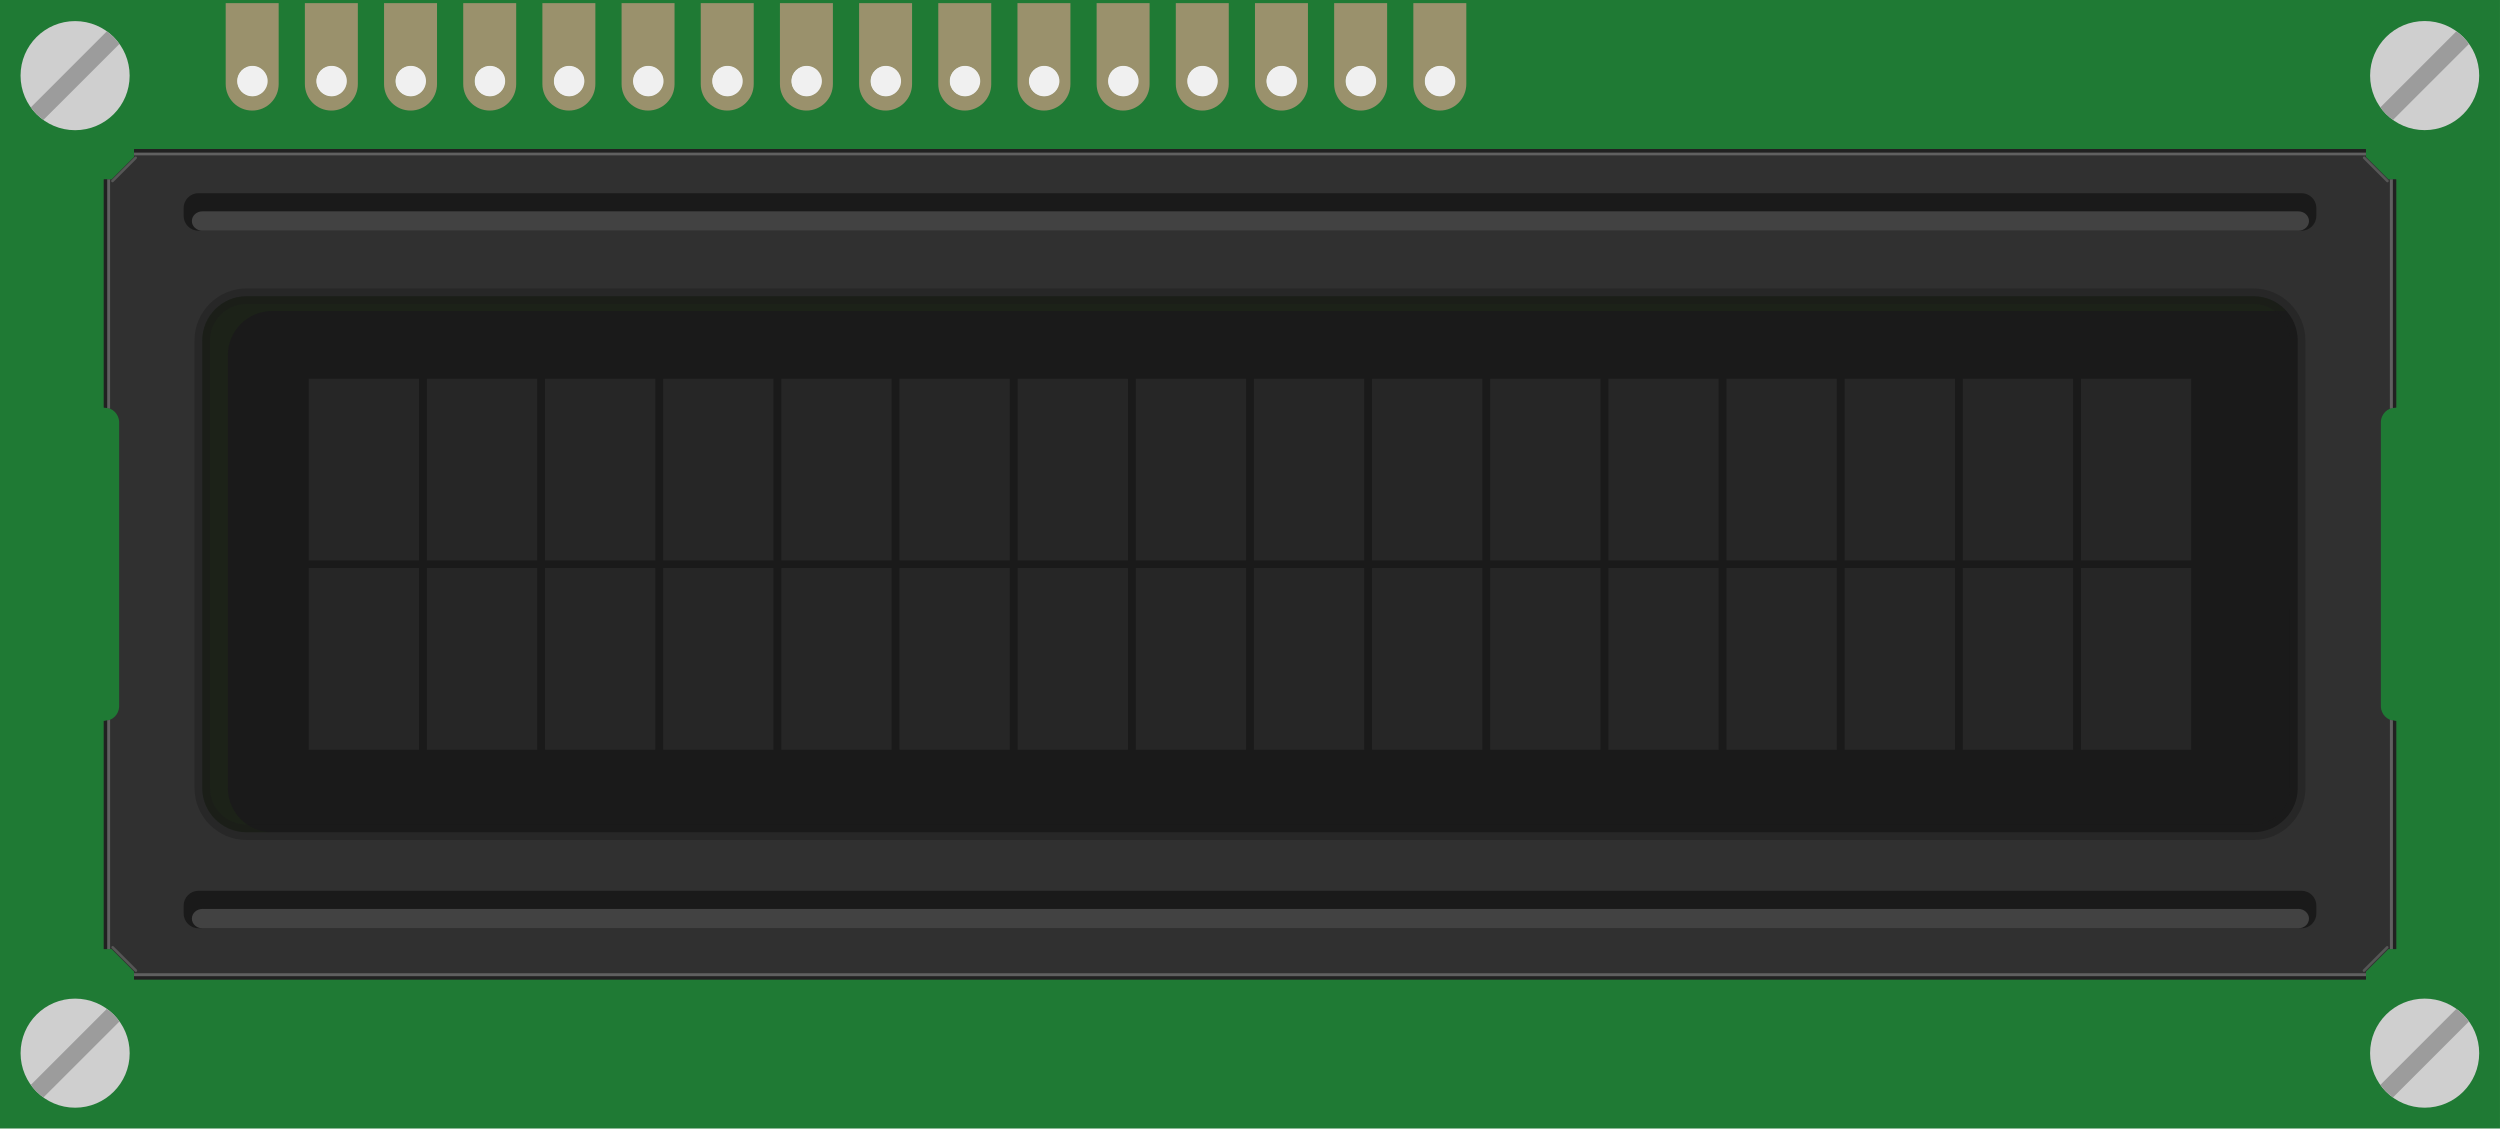
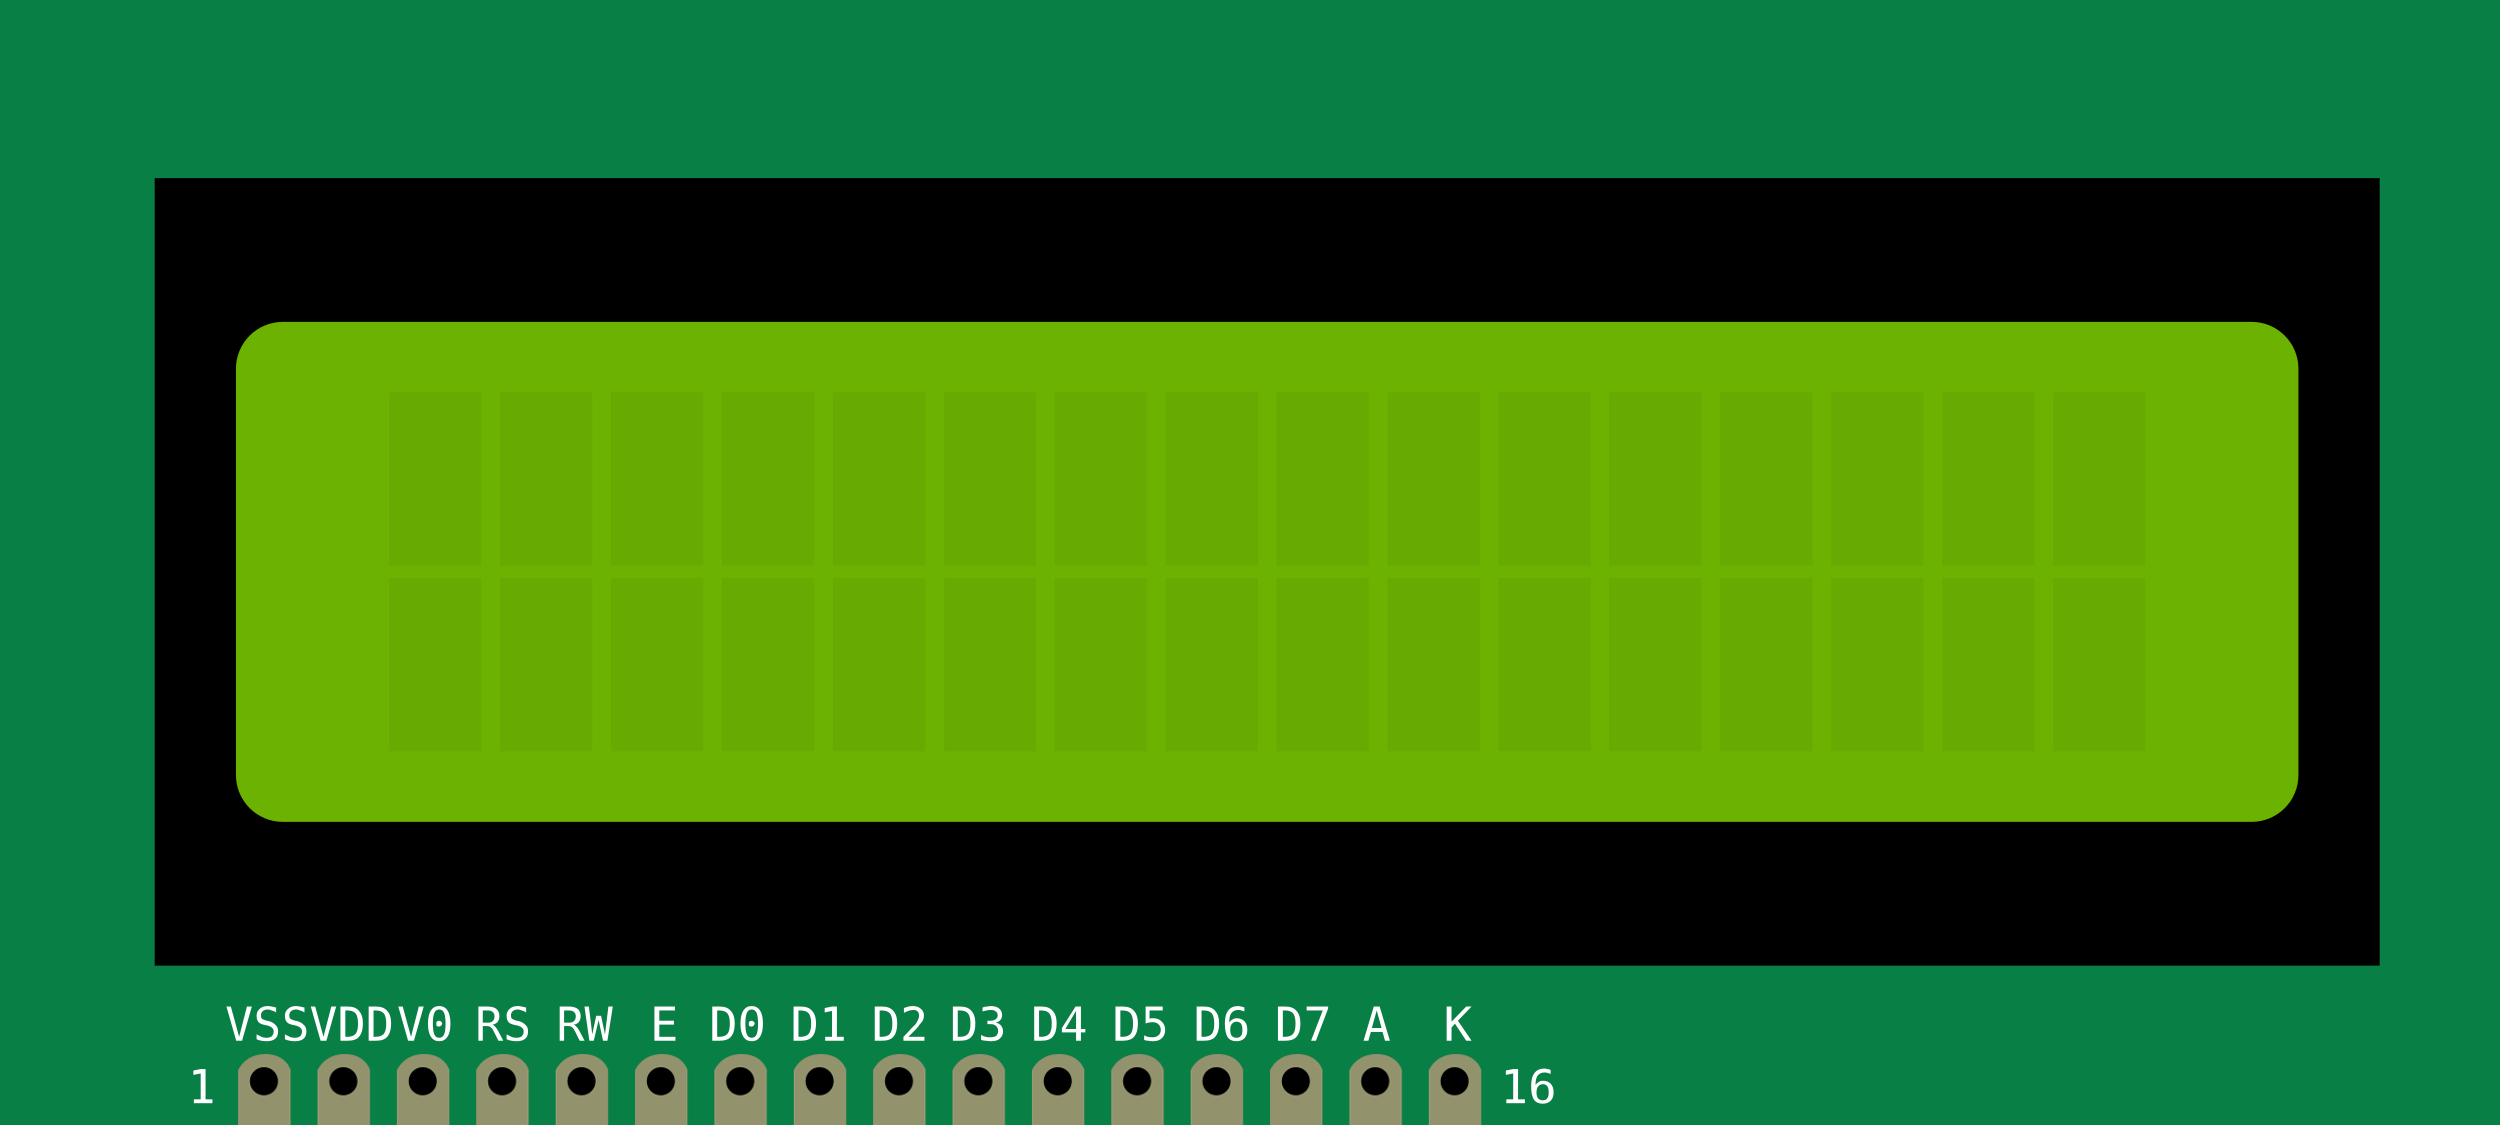
- <svg xmlns="http://www.w3.org/2000/svg" version="1.1" id="Ebene_1" x="0px" y="0px" width="227.348px" height="102.623px" viewBox="0 0 227.348 102.623" enable-background="new 0 0 227.348 102.623" xml:space="preserve">
-   <g id="breadboard">
-     <circle id="connector0pin" fill="none" stroke="#9A916C" stroke-width="0.432" cx="22.965" cy="7.375" r="2.052" />
-     <circle id="connector1pin" fill="none" stroke="#9A916C" stroke-width="0.432" cx="30.166" cy="7.375" r="2.052" />
-     <circle id="connector2pin" fill="none" stroke="#9A916C" stroke-width="0.432" cx="37.365" cy="7.375" r="2.052" />
-     <circle id="connector3pin" fill="none" stroke="#9A916C" stroke-width="0.432" cx="44.565" cy="7.375" r="2.052" />
-     <circle id="connector4pin" fill="none" stroke="#9A916C" stroke-width="0.432" cx="51.766" cy="7.375" r="2.052" />
-     <circle id="connector5pin" fill="none" stroke="#9A916C" stroke-width="0.432" cx="58.965" cy="7.375" r="2.052" />
-     <circle id="connector6pin" fill="none" stroke="#9A916C" stroke-width="0.432" cx="66.166" cy="7.375" r="2.052" />
-     <circle id="connector7pin" fill="none" stroke="#9A916C" stroke-width="0.432" cx="73.365" cy="7.375" r="2.052" />
-     <circle id="connector8pin" fill="none" stroke="#9A916C" stroke-width="0.432" cx="80.565" cy="7.375" r="2.052" />
-     <circle id="connector9pin" fill="none" stroke="#9A916C" stroke-width="0.432" cx="87.765" cy="7.375" r="2.052" />
-     <circle id="connector10pin" fill="none" stroke="#9A916C" stroke-width="0.432" cx="94.965" cy="7.375" r="2.052" />
-     <circle id="connector11pin" fill="none" stroke="#9A916C" stroke-width="0.432" cx="102.166" cy="7.375" r="2.052" />
-     <circle id="connector12pin" fill="none" stroke="#9A916C" stroke-width="0.432" cx="109.365" cy="7.375" r="2.052" />
-     <circle id="connector13pin" fill="none" stroke="#9A916C" stroke-width="0.432" cx="116.565" cy="7.375" r="2.052" />
-     <circle id="connector14pin" fill="none" stroke="#9A916C" stroke-width="0.432" cx="123.766" cy="7.375" r="2.052" />
-     <circle id="connector15pin" fill="none" stroke="#9A916C" stroke-width="0.432" cx="130.965" cy="7.375" r="2.052" />
-     <circle id="nonconn8" cx="7.375" cy="7.375" r="3.969" />
-     <circle id="nonconn9" cx="7.375" cy="95.249" r="3.968" />
-     <circle id="nonconn10" cx="219.973" cy="7.375" r="3.969" />
-     <circle id="nonconn11" cx="219.973" cy="95.249" r="3.968" />
-     <path fill="#1F7A34" d="M0,0h227.347v102.623H0V0z M21.525,7.375c0,0.795,0.645,1.44,1.44,1.44c0.795,0,1.44-0.645,1.44-1.44  c0.001-0.795-0.644-1.44-1.439-1.441c-0.795,0-1.44,0.644-1.441,1.439C21.525,7.374,21.525,7.374,21.525,7.375z M28.726,7.375  c0,0.795,0.644,1.44,1.439,1.441s1.44-0.644,1.441-1.439c0,0,0-0.001,0-0.002c0-0.795-0.644-1.44-1.439-1.441  s-1.44,0.644-1.441,1.439C28.726,7.374,28.726,7.374,28.726,7.375z M35.925,7.375c0,0.795,0.644,1.44,1.439,1.441  c0.795,0,1.44-0.644,1.441-1.439c0,0,0-0.001,0-0.002c0-0.795-0.644-1.44-1.439-1.441c-0.795,0-1.44,0.644-1.441,1.439  C35.925,7.374,35.925,7.374,35.925,7.375z M43.125,7.375c0,0.795,0.645,1.44,1.44,1.44s1.44-0.645,1.44-1.44  c0-0.795-0.644-1.44-1.439-1.441s-1.44,0.644-1.441,1.439C43.125,7.374,43.125,7.374,43.125,7.375z M50.325,7.375  c0,0.795,0.645,1.44,1.44,1.44c0.795,0,1.44-0.645,1.44-1.44s-0.645-1.44-1.44-1.44C50.97,5.935,50.325,6.579,50.325,7.375  L50.325,7.375z M57.525,7.375c0,0.795,0.645,1.44,1.44,1.44s1.44-0.645,1.44-1.44s-0.645-1.44-1.44-1.44S57.525,6.579,57.525,7.375  L57.525,7.375z M64.726,7.375c0,0.795,0.645,1.44,1.44,1.44c0.795,0,1.44-0.645,1.44-1.44s-0.645-1.44-1.44-1.44  C65.37,5.935,64.726,6.579,64.726,7.375L64.726,7.375z M71.925,7.375c0,0.795,0.645,1.44,1.44,1.44c0.795,0,1.44-0.645,1.44-1.44  s-0.645-1.44-1.44-1.44C72.57,5.935,71.925,6.579,71.925,7.375L71.925,7.375z M79.125,7.375c0,0.795,0.645,1.44,1.44,1.44  s1.44-0.645,1.44-1.44s-0.645-1.44-1.44-1.44S79.125,6.579,79.125,7.375L79.125,7.375z M86.325,7.375c0,0.795,0.645,1.44,1.44,1.44  c0.795,0,1.44-0.645,1.44-1.44s-0.645-1.44-1.44-1.44C86.97,5.935,86.325,6.579,86.325,7.375L86.325,7.375z M93.525,7.375  c-0.001,0.795,0.643,1.441,1.438,1.442c0.795,0.001,1.441-0.643,1.442-1.438c0-0.001,0-0.003,0-0.004  c0.001-0.795-0.643-1.441-1.438-1.442c-0.795-0.001-1.441,0.643-1.442,1.438C93.525,7.372,93.525,7.373,93.525,7.375z   M100.725,7.375c-0.001,0.795,0.643,1.441,1.438,1.442c0.795,0.001,1.441-0.643,1.442-1.438c0-0.001,0-0.003,0-0.004  c0.001-0.795-0.643-1.441-1.438-1.442c-0.795-0.001-1.441,0.643-1.442,1.438C100.725,7.372,100.725,7.373,100.725,7.375z   M107.925,7.375c-0.001,0.795,0.643,1.441,1.438,1.442c0.795,0.001,1.441-0.643,1.442-1.438c0-0.001,0-0.003,0-0.004  c0.001-0.795-0.643-1.441-1.438-1.442c-0.795-0.001-1.441,0.643-1.442,1.438C107.925,7.372,107.925,7.373,107.925,7.375z   M115.125,7.375c-0.001,0.795,0.643,1.441,1.438,1.442c0.796,0.001,1.441-0.643,1.443-1.438c0-0.001,0-0.003,0-0.004  c0-0.795-0.643-1.441-1.438-1.442c-0.795-0.001-1.44,0.643-1.442,1.438C115.125,7.372,115.125,7.373,115.125,7.375z M122.325,7.375  c-0.001,0.795,0.643,1.441,1.438,1.442c0.795,0.001,1.44-0.643,1.441-1.438c0-0.001,0-0.003,0-0.004  c0.002-0.795-0.643-1.441-1.438-1.442c-0.795-0.001-1.441,0.643-1.442,1.438C122.325,7.372,122.325,7.373,122.325,7.375z   M129.525,7.375c-0.002,0.795,0.643,1.441,1.438,1.442c0.795,0.001,1.441-0.643,1.442-1.438c0-0.001,0-0.003,0-0.004  c0.001-0.795-0.643-1.441-1.438-1.442c-0.795-0.001-1.44,0.643-1.441,1.438C129.525,7.372,129.525,7.373,129.525,7.375z" />
-     <g id="tuxgr_16x2_r2_oval" transform="matrix(1, 0, 0, 1, 2.43071, 28.1397)">
-       <g>
-         <g>
-           <path fill="#CFCFCF" d="M-0.562-21.261c0,2.737,2.226,4.961,4.96,4.961c2.742,0,4.961-2.224,4.961-4.961     c0-2.74-2.219-4.96-4.961-4.96C1.662-26.222-0.562-24.003-0.562-21.261z" />
-         </g>
-         <g>
-           <g>
-             <path fill="#CFCFCF" d="M223.025,67.634c0-2.736-2.224-4.961-4.961-4.961c-2.742,0-4.961,2.225-4.961,4.961      c0,2.74,2.219,4.959,4.961,4.959C220.803,72.593,223.025,70.378,223.025,67.634z" />
-           </g>
-         </g>
-         <g>
-           <g>
-             <path fill="#CFCFCF" d="M-0.559,67.633c0,2.737,2.226,4.961,4.96,4.961c2.742,0,4.961-2.224,4.961-4.961      c0-2.739-2.219-4.959-4.961-4.959C1.665,62.673-0.559,64.893-0.559,67.633z" />
-           </g>
-         </g>
-         <path fill="#303030" d="M215.42,37.419c-0.733,0-1.336-0.603-1.336-1.336V10.262c0-0.734,0.603-1.338,1.336-1.338h0.058v-20.049    v-0.698h-0.699l-2.049-2.049v-0.713h-0.713H10.468H9.755v0.713l-2.047,2.048h-0.7v0.698v20.05h0.058    c0.734,0,1.337,0.604,1.337,1.338v25.821c0,0.733-0.603,1.336-1.337,1.336H7.008v20.049v0.699h0.7l2.049,2.049v0.714h0.713    h201.548h0.713v-0.714l2.049-2.049h0.699v-0.699V37.419H215.42z" />
-         <g>
-           <path fill="#1A1A1A" d="M206.52,43.53c0,2.206-1.806,4.012-4.013,4.012H19.977c-2.206,0-4.012-1.805-4.012-4.012V2.813     c0-2.206,1.806-4.013,4.012-4.013h182.53c2.207,0,4.013,1.807,4.013,4.013V43.53z" />
-           <g opacity="0.2">
-             <path fill="#22420D" d="M206.512,2.795v40.753c0-0.006,0.003-0.012,0.003-0.02V2.813C206.515,2.807,206.512,2.801,206.512,2.795      z M19.977-1.197c-2.205,0-4.012,1.807-4.012,4.012v40.718c0,2.204,1.807,4.012,4.012,4.012h2.325      c-2.206,0-4.011-1.808-4.011-4.012V4.151c0-2.206,1.805-4.011,4.011-4.011h183.165c-0.734-0.813-1.786-1.34-2.964-1.34H19.977      V-1.197z" />
-           </g>
-         </g>
-         <g>
-           <path fill="#1A1A1A" d="M208.215-9.233c0-0.735-0.604-1.336-1.336-1.336H15.607c-0.732,0-1.336,0.602-1.336,1.336v0.736     c0,0.734,0.604,1.336,1.336,1.336h191.271c0.731,0,1.336-0.603,1.336-1.336V-9.233L208.215-9.233z" />
-           <path fill="#424242" d="M207.547-8.04c0-0.483-0.435-0.88-0.957-0.88H15.975c-0.526,0-0.957,0.396-0.957,0.88     s0.431,0.88,0.957,0.88H206.59C207.115-7.161,207.547-7.557,207.547-8.04z" />
-         </g>
-         <g>
-           <path fill="#1A1A1A" d="M208.215,54.206c0-0.734-0.604-1.336-1.336-1.336L15.607,52.869c-0.732,0-1.336,0.603-1.336,1.336v0.735     c0,0.732,0.604,1.336,1.336,1.336h191.271c0.731,0,1.336-0.604,1.336-1.336V54.206L208.215,54.206z" />
-           <path fill="#424242" d="M207.547,55.399c0-0.482-0.435-0.881-0.957-0.881L15.975,54.519c-0.526,0-0.957,0.396-0.957,0.88     c0,0.482,0.431,0.879,0.957,0.879H206.59C207.115,56.278,207.547,55.882,207.547,55.399z" />
-         </g>
-         <g>
-           <line fill="none" stroke="#F2F2F2" stroke-width="0.236" stroke-linecap="round" stroke-opacity="0.2" x1="7.795" y1="-11.679" x2="9.908" y2="-13.792" />
-           <line fill="none" stroke="#F2F2F2" stroke-width="0.236" stroke-linecap="round" stroke-opacity="0.2" x1="9.929" y1="60.126" x2="7.816" y2="58.011" />
-         </g>
-         <g>
-           <line fill="none" stroke="#F2F2F2" stroke-width="0.236" stroke-linecap="round" stroke-opacity="0.2" x1="214.68" y1="-11.679" x2="212.566" y2="-13.792" />
-           <line fill="none" stroke="#F2F2F2" stroke-width="0.236" stroke-linecap="round" stroke-opacity="0.2" x1="212.546" y1="60.126" x2="214.659" y2="58.011" />
-         </g>
-         <path fill="none" stroke="#1A1A1A" stroke-width="1.415" stroke-opacity="0.4" d="M206.515,43.53c0,2.205-1.806,4.012-4.011,4.012    H19.977c-2.205,0-4.012-1.807-4.012-4.012V2.813c0-2.205,1.807-4.013,4.012-4.013h182.526c2.205,0,4.01,1.808,4.01,4.013    L206.515,43.53L206.515,43.53z" />
-         <g>
-           <path fill="#CFCFCF" d="M213.104-21.267c0,2.736,2.226,4.961,4.961,4.961c2.742,0,4.961-2.225,4.961-4.961     c0-2.74-2.219-4.96-4.961-4.96C215.327-26.227,213.104-24.007,213.104-21.267z" />
-         </g>
-         <g>
-           <rect x="25.647" y="23.518" fill="#999999" fill-opacity="0.1" width="10.026" height="16.521" />
-           <rect x="36.392" y="23.518" fill="#999999" fill-opacity="0.1" width="10.026" height="16.521" />
-           <rect x="47.135" y="23.518" fill="#999999" fill-opacity="0.1" width="10.027" height="16.521" />
-           <rect x="57.879" y="23.518" fill="#999999" fill-opacity="0.1" width="10.025" height="16.521" />
-           <rect x="68.626" y="23.518" fill="#999999" fill-opacity="0.1" width="10.024" height="16.521" />
-           <rect x="79.369" y="23.518" fill="#999999" fill-opacity="0.1" width="10.025" height="16.521" />
-           <rect x="90.113" y="23.518" fill="#999999" fill-opacity="0.1" width="10.027" height="16.521" />
-           <rect x="100.857" y="23.518" fill="#999999" fill-opacity="0.1" width="10.026" height="16.521" />
-           <rect x="111.602" y="23.518" fill="#999999" fill-opacity="0.1" width="10.027" height="16.521" />
-           <rect x="122.346" y="23.518" fill="#999999" fill-opacity="0.1" width="10.027" height="16.521" />
-           <rect x="133.09" y="23.518" fill="#999999" fill-opacity="0.1" width="10.024" height="16.521" />
-           <rect x="143.835" y="23.518" fill="#999999" fill-opacity="0.1" width="10.024" height="16.521" />
-           <rect x="154.579" y="23.518" fill="#999999" fill-opacity="0.1" width="10.024" height="16.521" />
-           <rect x="165.322" y="23.518" fill="#999999" fill-opacity="0.1" width="10.027" height="16.521" />
-           <rect x="176.066" y="23.518" fill="#999999" fill-opacity="0.1" width="10.026" height="16.521" />
-           <rect x="186.811" y="23.518" fill="#999999" fill-opacity="0.1" width="10.026" height="16.521" />
-           <rect x="25.647" y="6.303" fill="#999999" fill-opacity="0.1" width="10.026" height="16.521" />
-           <rect x="36.392" y="6.303" fill="#999999" fill-opacity="0.1" width="10.026" height="16.521" />
-           <rect x="47.135" y="6.303" fill="#999999" fill-opacity="0.1" width="10.027" height="16.521" />
-           <rect x="57.879" y="6.303" fill="#999999" fill-opacity="0.1" width="10.025" height="16.521" />
-           <rect x="68.626" y="6.303" fill="#999999" fill-opacity="0.1" width="10.024" height="16.521" />
-           <rect x="79.369" y="6.303" fill="#999999" fill-opacity="0.1" width="10.025" height="16.521" />
-           <rect x="90.113" y="6.303" fill="#999999" fill-opacity="0.1" width="10.027" height="16.521" />
-           <rect x="100.857" y="6.303" fill="#999999" fill-opacity="0.1" width="10.026" height="16.521" />
-           <rect x="111.602" y="6.303" fill="#999999" fill-opacity="0.1" width="10.027" height="16.521" />
-           <rect x="122.346" y="6.303" fill="#999999" fill-opacity="0.1" width="10.027" height="16.521" />
-           <rect x="133.09" y="6.303" fill="#999999" fill-opacity="0.1" width="10.024" height="16.521" />
-           <rect x="143.835" y="6.303" fill="#999999" fill-opacity="0.1" width="10.024" height="16.521" />
-           <rect x="154.579" y="6.303" fill="#999999" fill-opacity="0.1" width="10.024" height="16.521" />
-           <rect x="165.322" y="6.303" fill="#999999" fill-opacity="0.1" width="10.027" height="16.521" />
-           <rect x="176.066" y="6.303" fill="#999999" fill-opacity="0.1" width="10.026" height="16.521" />
-           <rect x="186.811" y="6.303" fill="#999999" fill-opacity="0.1" width="10.026" height="16.521" />
-         </g>
-         <g>
-           <path fill="#606060" d="M7.311,37.372v20.797h0.271V37.316C7.497,37.352,7.401,37.353,7.311,37.372z" />
-           <path fill="#606060" d="M7.58,9.029v-20.855H7.311V8.976C7.401,8.992,7.497,8.994,7.58,9.029z" />
-         </g>
-         <rect x="9.757" y="-14.279" fill="#606060" width="202.97" height="0.268" />
-         <rect x="9.757" y="-14.582" fill="#212121" width="202.97" height="0.305" />
-         <g>
-           <path fill="#212121" d="M7.065,8.924c0.087,0,0.164,0.035,0.247,0.052v-20.801H7.009v20.75H7.065L7.065,8.924z" />
-           <path fill="#212121" d="M7.065,37.419H7.009v20.75h0.304V37.372C7.229,37.386,7.152,37.419,7.065,37.419z" />
-         </g>
-         <rect x="9.757" y="60.628" fill="#212121" width="202.97" height="0.305" />
-         <rect x="9.757" y="60.364" fill="#606060" width="202.97" height="0.268" />
-         <g>
-           <path fill="#212121" d="M215.42,37.419c-0.089,0-0.166-0.033-0.25-0.051v20.801h0.306v-20.75H215.42z" />
-           <path fill="#212121" d="M215.42,8.924h0.056v-20.75h-0.306V8.976C215.254,8.959,215.332,8.924,215.42,8.924z" />
-         </g>
-         <g>
-           <path fill="#606060" d="M214.906,37.316v20.853h0.269V37.372C215.084,37.353,214.988,37.352,214.906,37.316z" />
-           <path fill="#606060" d="M215.172,8.976v-20.8h-0.269V9.029C214.988,8.994,215.084,8.992,215.172,8.976z" />
-         </g>
-         <path fill="#9C9C9C" d="M0.379-18.382c0.156,0.218,0.314,0.434,0.513,0.629c0.198,0.195,0.412,0.357,0.63,0.514l6.901-6.899    c-0.157-0.218-0.319-0.435-0.518-0.63c-0.193-0.197-0.409-0.359-0.628-0.515L0.379-18.382z" />
-         <path fill="#9C9C9C" d="M214.044-18.382c0.153,0.218,0.314,0.434,0.514,0.629c0.195,0.195,0.411,0.357,0.629,0.514l6.901-6.899    c-0.157-0.218-0.319-0.435-0.518-0.63c-0.193-0.195-0.409-0.357-0.63-0.515L214.044-18.382z" />
-         <path fill="#9C9C9C" d="M0.379,70.511c0.156,0.221,0.314,0.436,0.513,0.631c0.196,0.195,0.412,0.357,0.63,0.515l6.901-6.897    c-0.157-0.219-0.319-0.436-0.518-0.631c-0.193-0.195-0.408-0.356-0.629-0.516L0.379,70.511z" />
-         <path fill="#9C9C9C" d="M214.044,70.511c0.153,0.221,0.314,0.436,0.514,0.631c0.195,0.195,0.411,0.357,0.629,0.515l6.901-6.897    c-0.157-0.219-0.319-0.436-0.518-0.631c-0.193-0.195-0.409-0.356-0.63-0.516L214.044,70.511z" />
-         <g id="Ebene_2">
- 		</g>
-       </g>
-       <g>
-         <g>
-           <path fill="#9A916C" d="M126.097-27.852v7.357c0,1.33,1.078,2.41,2.41,2.41c1.33,0,2.407-1.08,2.407-2.41v-7.357H126.097z      M128.525-19.378c-0.769,0-1.39-0.621-1.39-1.388c0-0.766,0.621-1.387,1.39-1.387c0.766,0,1.387,0.621,1.387,1.387     C129.911-20,129.289-19.378,128.525-19.378z" />
-         </g>
-         <g>
-           <path fill="#9A916C" d="M118.896-27.852v7.357c0,1.33,1.078,2.41,2.41,2.41c1.33,0,2.407-1.08,2.407-2.41v-7.357H118.896z      M121.325-19.378c-0.769,0-1.39-0.621-1.39-1.388c0-0.766,0.621-1.387,1.39-1.387c0.766,0,1.387,0.621,1.387,1.387     C122.711-20,122.089-19.378,121.325-19.378z" />
-         </g>
-         <g>
-           <path fill="#9A916C" d="M111.696-27.852v7.357c0,1.33,1.078,2.41,2.41,2.41c1.33,0,2.407-1.08,2.407-2.41v-7.357H111.696z      M114.125-19.378c-0.769,0-1.39-0.621-1.39-1.388c0-0.766,0.621-1.387,1.39-1.387c0.766,0,1.387,0.621,1.387,1.387     C115.511-20,114.889-19.378,114.125-19.378z" />
-         </g>
-         <g>
-           <path fill="#9A916C" d="M104.496-27.852v7.357c0,1.33,1.078,2.41,2.41,2.41c1.33,0,2.407-1.08,2.407-2.41v-7.357H104.496z      M106.925-19.378c-0.769,0-1.39-0.621-1.39-1.388c0-0.766,0.621-1.387,1.39-1.387c0.766,0,1.387,0.621,1.387,1.387     C108.311-20,107.689-19.378,106.925-19.378z" />
-         </g>
-         <g>
-           <path fill="#9A916C" d="M97.296-27.852v7.357c0,1.33,1.078,2.41,2.41,2.41c1.33,0,2.407-1.08,2.407-2.41v-7.357H97.296z      M99.725-19.378c-0.769,0-1.39-0.621-1.39-1.388c0-0.766,0.621-1.387,1.39-1.387c0.766,0,1.387,0.621,1.387,1.387     C101.111-20,100.489-19.378,99.725-19.378z" />
-         </g>
-         <g>
-           <path fill="#9A916C" d="M90.096-27.852v7.357c0,1.33,1.078,2.41,2.41,2.41c1.33,0,2.407-1.08,2.407-2.41v-7.357H90.096z      M92.525-19.378c-0.769,0-1.39-0.621-1.39-1.388c0-0.766,0.621-1.387,1.39-1.387c0.766,0,1.387,0.621,1.387,1.387     C93.911-20,93.289-19.378,92.525-19.378z" />
-         </g>
-         <g>
-           <path fill="#9A916C" d="M82.895-27.852v7.357c0,1.33,1.078,2.41,2.41,2.41c1.33,0,2.407-1.08,2.407-2.41v-7.357H82.895z      M85.325-19.378c-0.769,0-1.39-0.621-1.39-1.388c0-0.766,0.621-1.387,1.39-1.387c0.766,0,1.387,0.621,1.387,1.387     C86.71-20,86.088-19.378,85.325-19.378z" />
-         </g>
-         <g>
-           <path fill="#9A916C" d="M75.695-27.852v7.357c0,1.33,1.078,2.41,2.41,2.41c1.33,0,2.407-1.08,2.407-2.41v-7.357H75.695z      M78.124-19.378c-0.769,0-1.39-0.621-1.39-1.388c0-0.766,0.621-1.387,1.39-1.387c0.766,0,1.387,0.621,1.387,1.387     C79.51-20,78.888-19.378,78.124-19.378z" />
-         </g>
-         <g>
-           <path fill="#9A916C" d="M68.495-27.852v7.357c0,1.33,1.078,2.41,2.41,2.41c1.33,0,2.407-1.08,2.407-2.41v-7.357H68.495z      M70.924-19.378c-0.769,0-1.39-0.621-1.39-1.388c0-0.766,0.621-1.387,1.39-1.387c0.766,0,1.387,0.621,1.387,1.387     C72.31-20,71.688-19.378,70.924-19.378z" />
-         </g>
-         <g>
-           <path fill="#9A916C" d="M61.295-27.852v7.357c0,1.33,1.078,2.41,2.41,2.41c1.33,0,2.407-1.08,2.407-2.41v-7.357H61.295z      M63.724-19.378c-0.769,0-1.39-0.621-1.39-1.388c0-0.766,0.621-1.387,1.39-1.387c0.766,0,1.387,0.621,1.387,1.387     C65.11-20,64.488-19.378,63.724-19.378z" />
-         </g>
-         <g>
-           <path fill="#9A916C" d="M54.095-27.852v7.357c0,1.33,1.078,2.41,2.41,2.41c1.33,0,2.407-1.08,2.407-2.41v-7.357H54.095z      M56.524-19.378c-0.769,0-1.39-0.621-1.39-1.388c0-0.766,0.621-1.387,1.39-1.387c0.766,0,1.387,0.621,1.387,1.387     C57.91-20,57.288-19.378,56.524-19.378z" />
-         </g>
-         <g>
-           <path fill="#9A916C" d="M46.894-27.852v7.357c0,1.33,1.078,2.41,2.41,2.41c1.33,0,2.407-1.08,2.407-2.41v-7.357H46.894z      M49.324-19.378c-0.769,0-1.39-0.621-1.39-1.388c0-0.766,0.621-1.387,1.39-1.387c0.766,0,1.387,0.621,1.387,1.387     C50.709-20,50.087-19.378,49.324-19.378z" />
-         </g>
-         <g>
-           <path fill="#9A916C" d="M39.694-27.852v7.357c0,1.33,1.078,2.41,2.41,2.41c1.33,0,2.407-1.08,2.407-2.41v-7.357H39.694z      M42.123-19.378c-0.769,0-1.39-0.621-1.39-1.388c0-0.766,0.621-1.387,1.39-1.387c0.766,0,1.387,0.621,1.387,1.387     C43.509-20,42.887-19.378,42.123-19.378z" />
-         </g>
-         <g>
-           <path fill="#9A916C" d="M32.494-27.852v7.357c0,1.33,1.078,2.41,2.41,2.41c1.33,0,2.407-1.08,2.407-2.41v-7.357H32.494z      M34.923-19.378c-0.769,0-1.39-0.621-1.39-1.388c0-0.766,0.621-1.387,1.39-1.387c0.766,0,1.387,0.621,1.387,1.387     C36.309-20,35.687-19.378,34.923-19.378z" />
-         </g>
-         <g>
-           <path fill="#9A916C" d="M25.294-27.852v7.357c0,1.33,1.078,2.41,2.41,2.41c1.33,0,2.407-1.08,2.407-2.41v-7.357H25.294z      M27.723-19.378c-0.769,0-1.39-0.621-1.39-1.388c0-0.766,0.621-1.387,1.39-1.387c0.766,0,1.387,0.621,1.387,1.387     C29.109-20,28.487-19.378,27.723-19.378z" />
-         </g>
-         <g>
-           <path fill="#9A916C" d="M18.094-27.852v7.357c0,1.33,1.078,2.41,2.41,2.41c1.33,0,2.407-1.08,2.407-2.41v-7.357H18.094z      M20.523-19.378c-0.769,0-1.39-0.621-1.39-1.388c0-0.766,0.621-1.387,1.39-1.387c0.766,0,1.387,0.621,1.387,1.387     C21.909-20,21.287-19.378,20.523-19.378z" />
-         </g>
-       </g>
-     </g>
+ <svg xmlns="http://www.w3.org/2000/svg" version="1.1" style="font-size: 1.5px; font-family: monospace" width="80mm" height="36mm" viewBox="0 0 80 36">
+   <style>
+ .cursor-blink { animation: auto ease 0s 1 normal none running cursor-blink; }
+ @keyframes cursor-blink { 
+   0% { opacity: 0; }
+   25% { opacity: 1; }
+   75% { opacity: 1; }
+   100% { opacity: 0; }
+ }</style>
+   <defs>
+     <pattern id="characters" width="3.55" height="5.95" patternUnits="userSpaceOnUse" x="12.45" y="12.55">
+       <rect width="2.95" height="5.55" fill-opacity="0.05" />
+     </pattern>
+     <pattern id="pins" width="2.54" height="3.255" patternUnits="userSpaceOnUse" y="1.1">
+       <path fill="#92926d" d="M0,0.55c0,0 0.21,-0.52 0.87,-0.52 0.67,0 0.81,0.51 0.81,0.51v1.81h-1.869z" />
+       <circle r="0.45" cx="0.827" cy="0.9" color="black" />
+     </pattern>
+   </defs>
+   <rect fill="#087f45" width="80" height="36" />
+   <rect x="4.95" y="5.7" width="71.2" height="25.2" />
+   <rect x="7.55" y="10.3" rx="1.5" ry="1.5" width="66" height="16" fill="#6cb201" />
+   <rect x="7.55" y="10.3" rx="1.5" ry="1.5" width="66" height="16" opacity="0" />
+   <g transform="translate(0, 32.6)">
+     <rect x="7.55" y="1" height="2.5" width="40.64" fill="url(#pins)" />
+     <text fill="white" font-size="1.5px" font-family="monospace">
+       <tspan x="6" y="2.7">1</tspan>
+       <tspan x="7.2" y="0.7">VSS</tspan>
+       <tspan x="9.9" y="0.7">VDD</tspan>
+       <tspan x="12.7" y="0.7">V0</tspan>
+       <tspan x="15.2" y="0.7">RS</tspan>
+       <tspan x="17.8" y="0.7">RW</tspan>
+       <tspan x="20.8" y="0.7">E</tspan>
+       <tspan x="22.7" y="0.7">D0</tspan>
+       <tspan x="25.3" y="0.7">D1</tspan>
+       <tspan x="27.9" y="0.7">D2</tspan>
+       <tspan x="30.4" y="0.7">D3</tspan>
+       <tspan x="33" y="0.7">D4</tspan>
+       <tspan x="35.6" y="0.7">D5</tspan>
+       <tspan x="38.2" y="0.7">D6</tspan>
+       <tspan x="40.8" y="0.7">D7</tspan>
+       <tspan x="43.6" y="0.7">A</tspan>
+       <tspan x="46.2" y="0.7">K</tspan>
+       <tspan x="48" y="2.7">16</tspan>
+     </text>
  </g>
+   <rect fill="url(#characters)" x="12.45" y="12.55" width="56.2" height="11.5" />
+   <path d="" transform="translate(12.45, 12.55)" fill="black" />
</svg>
